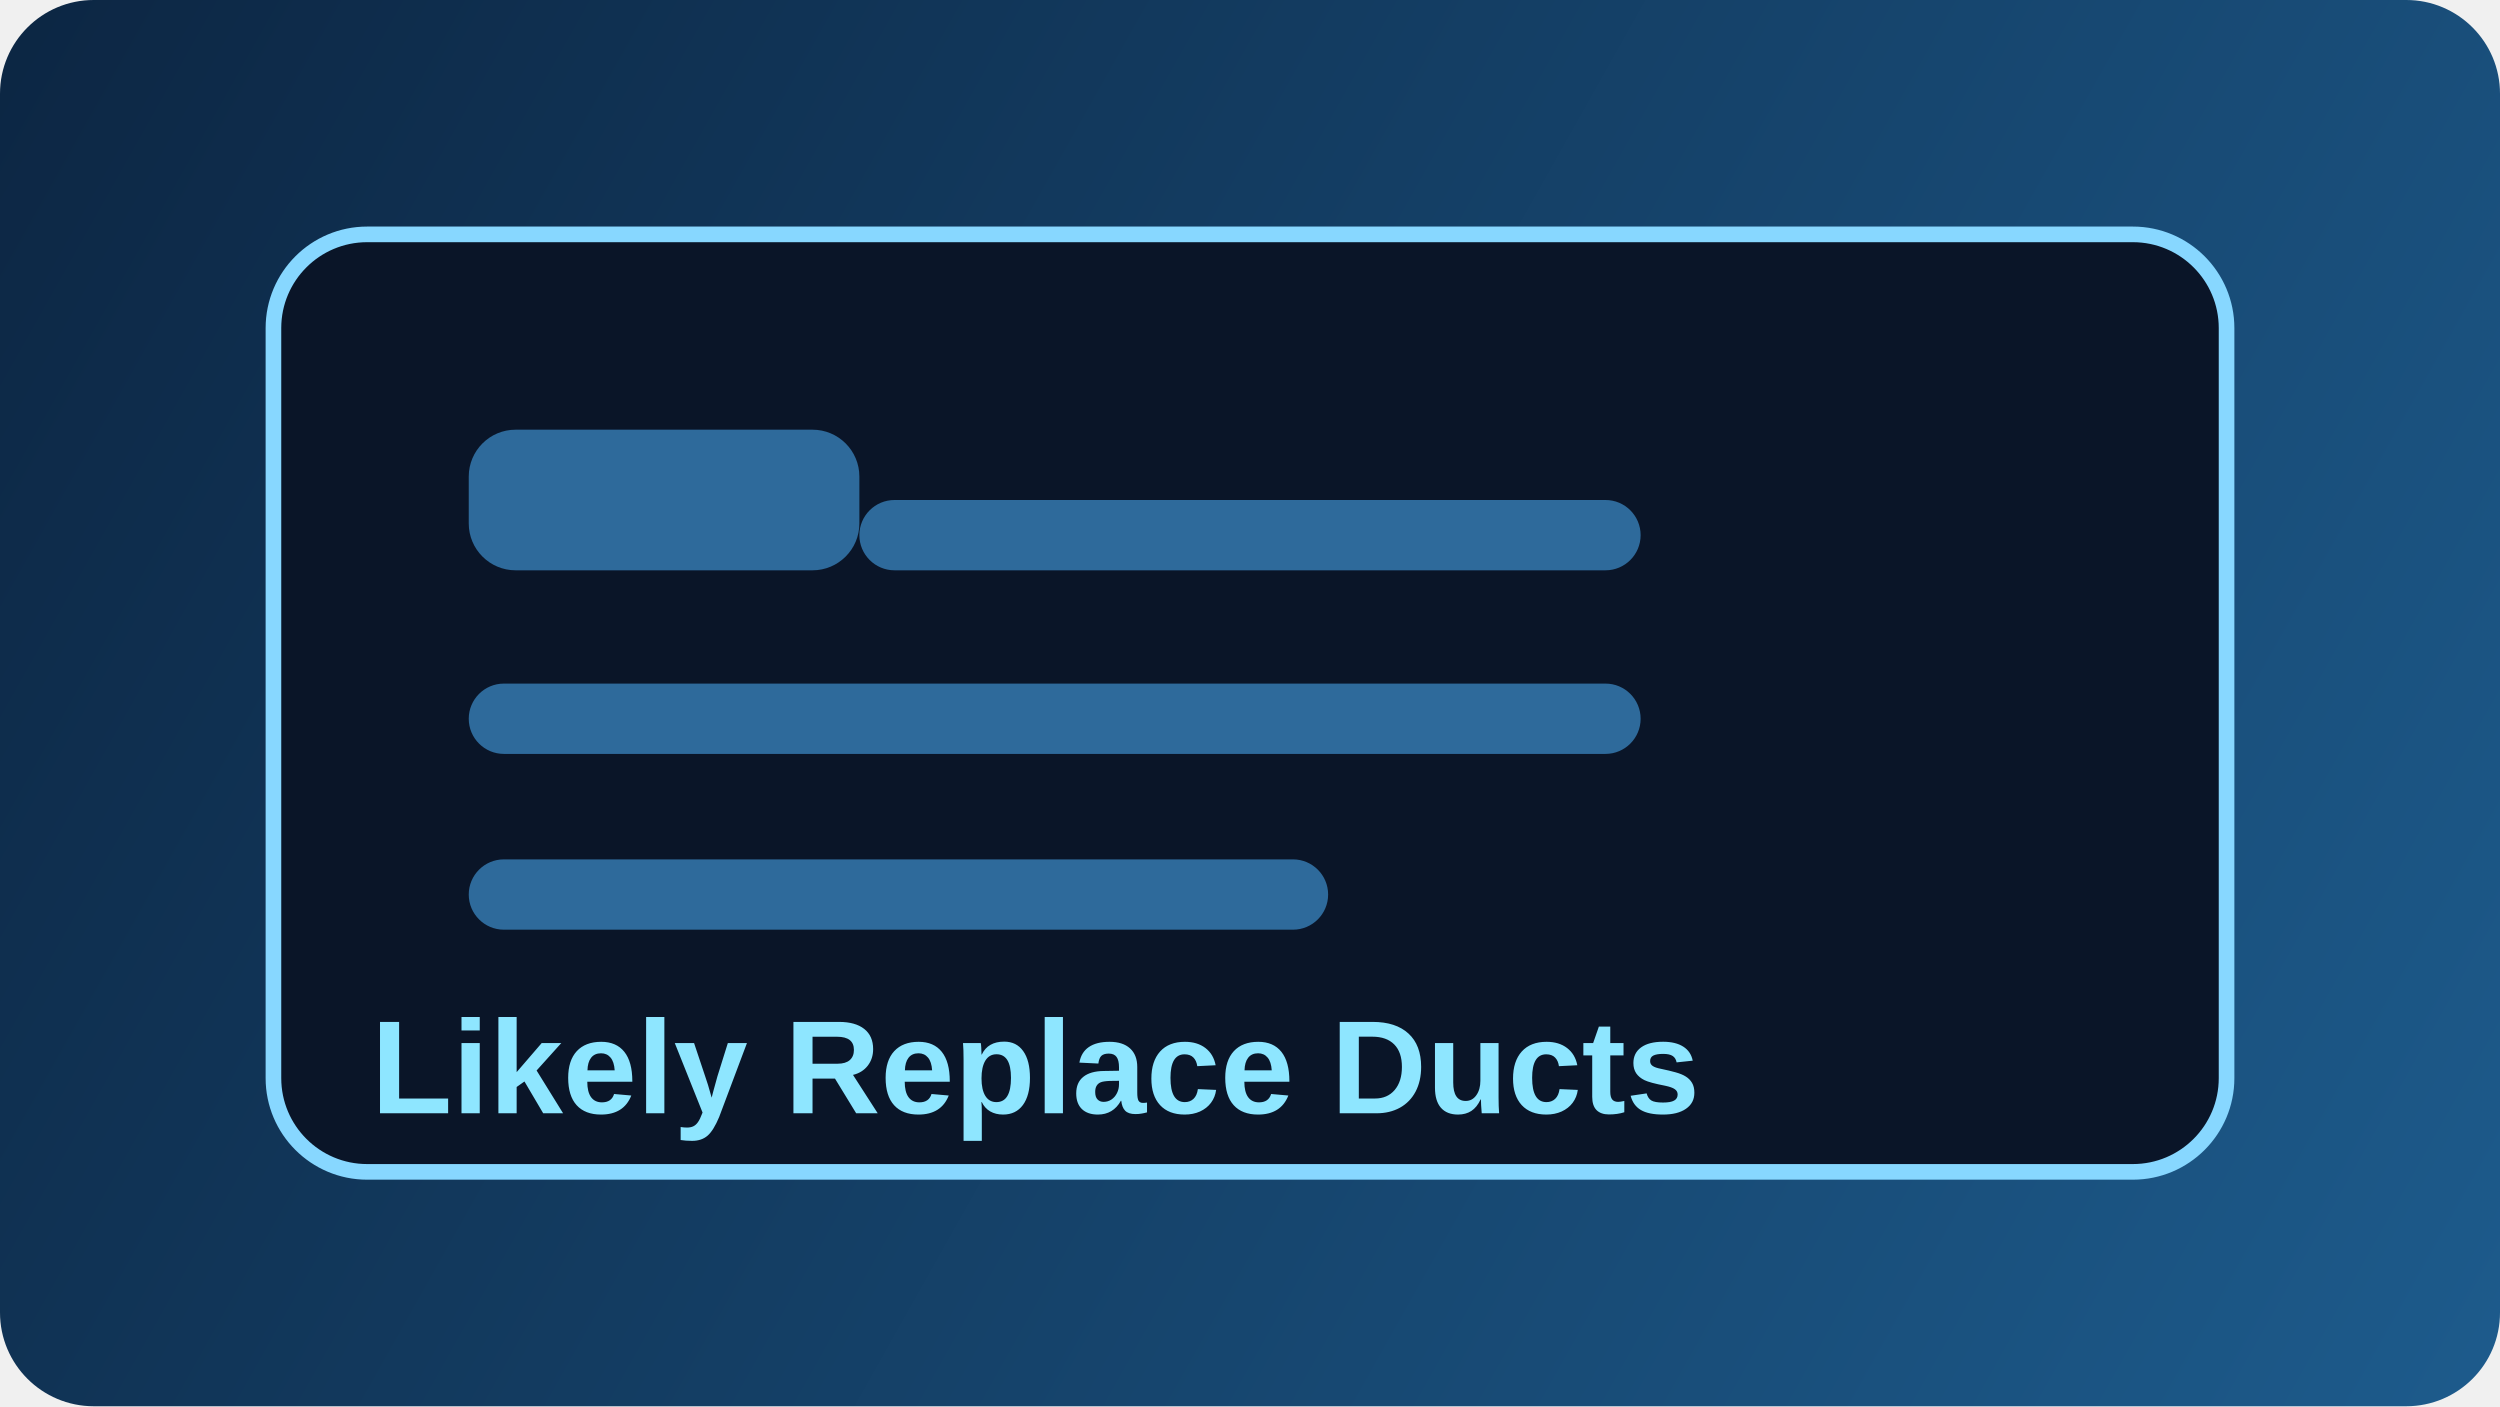
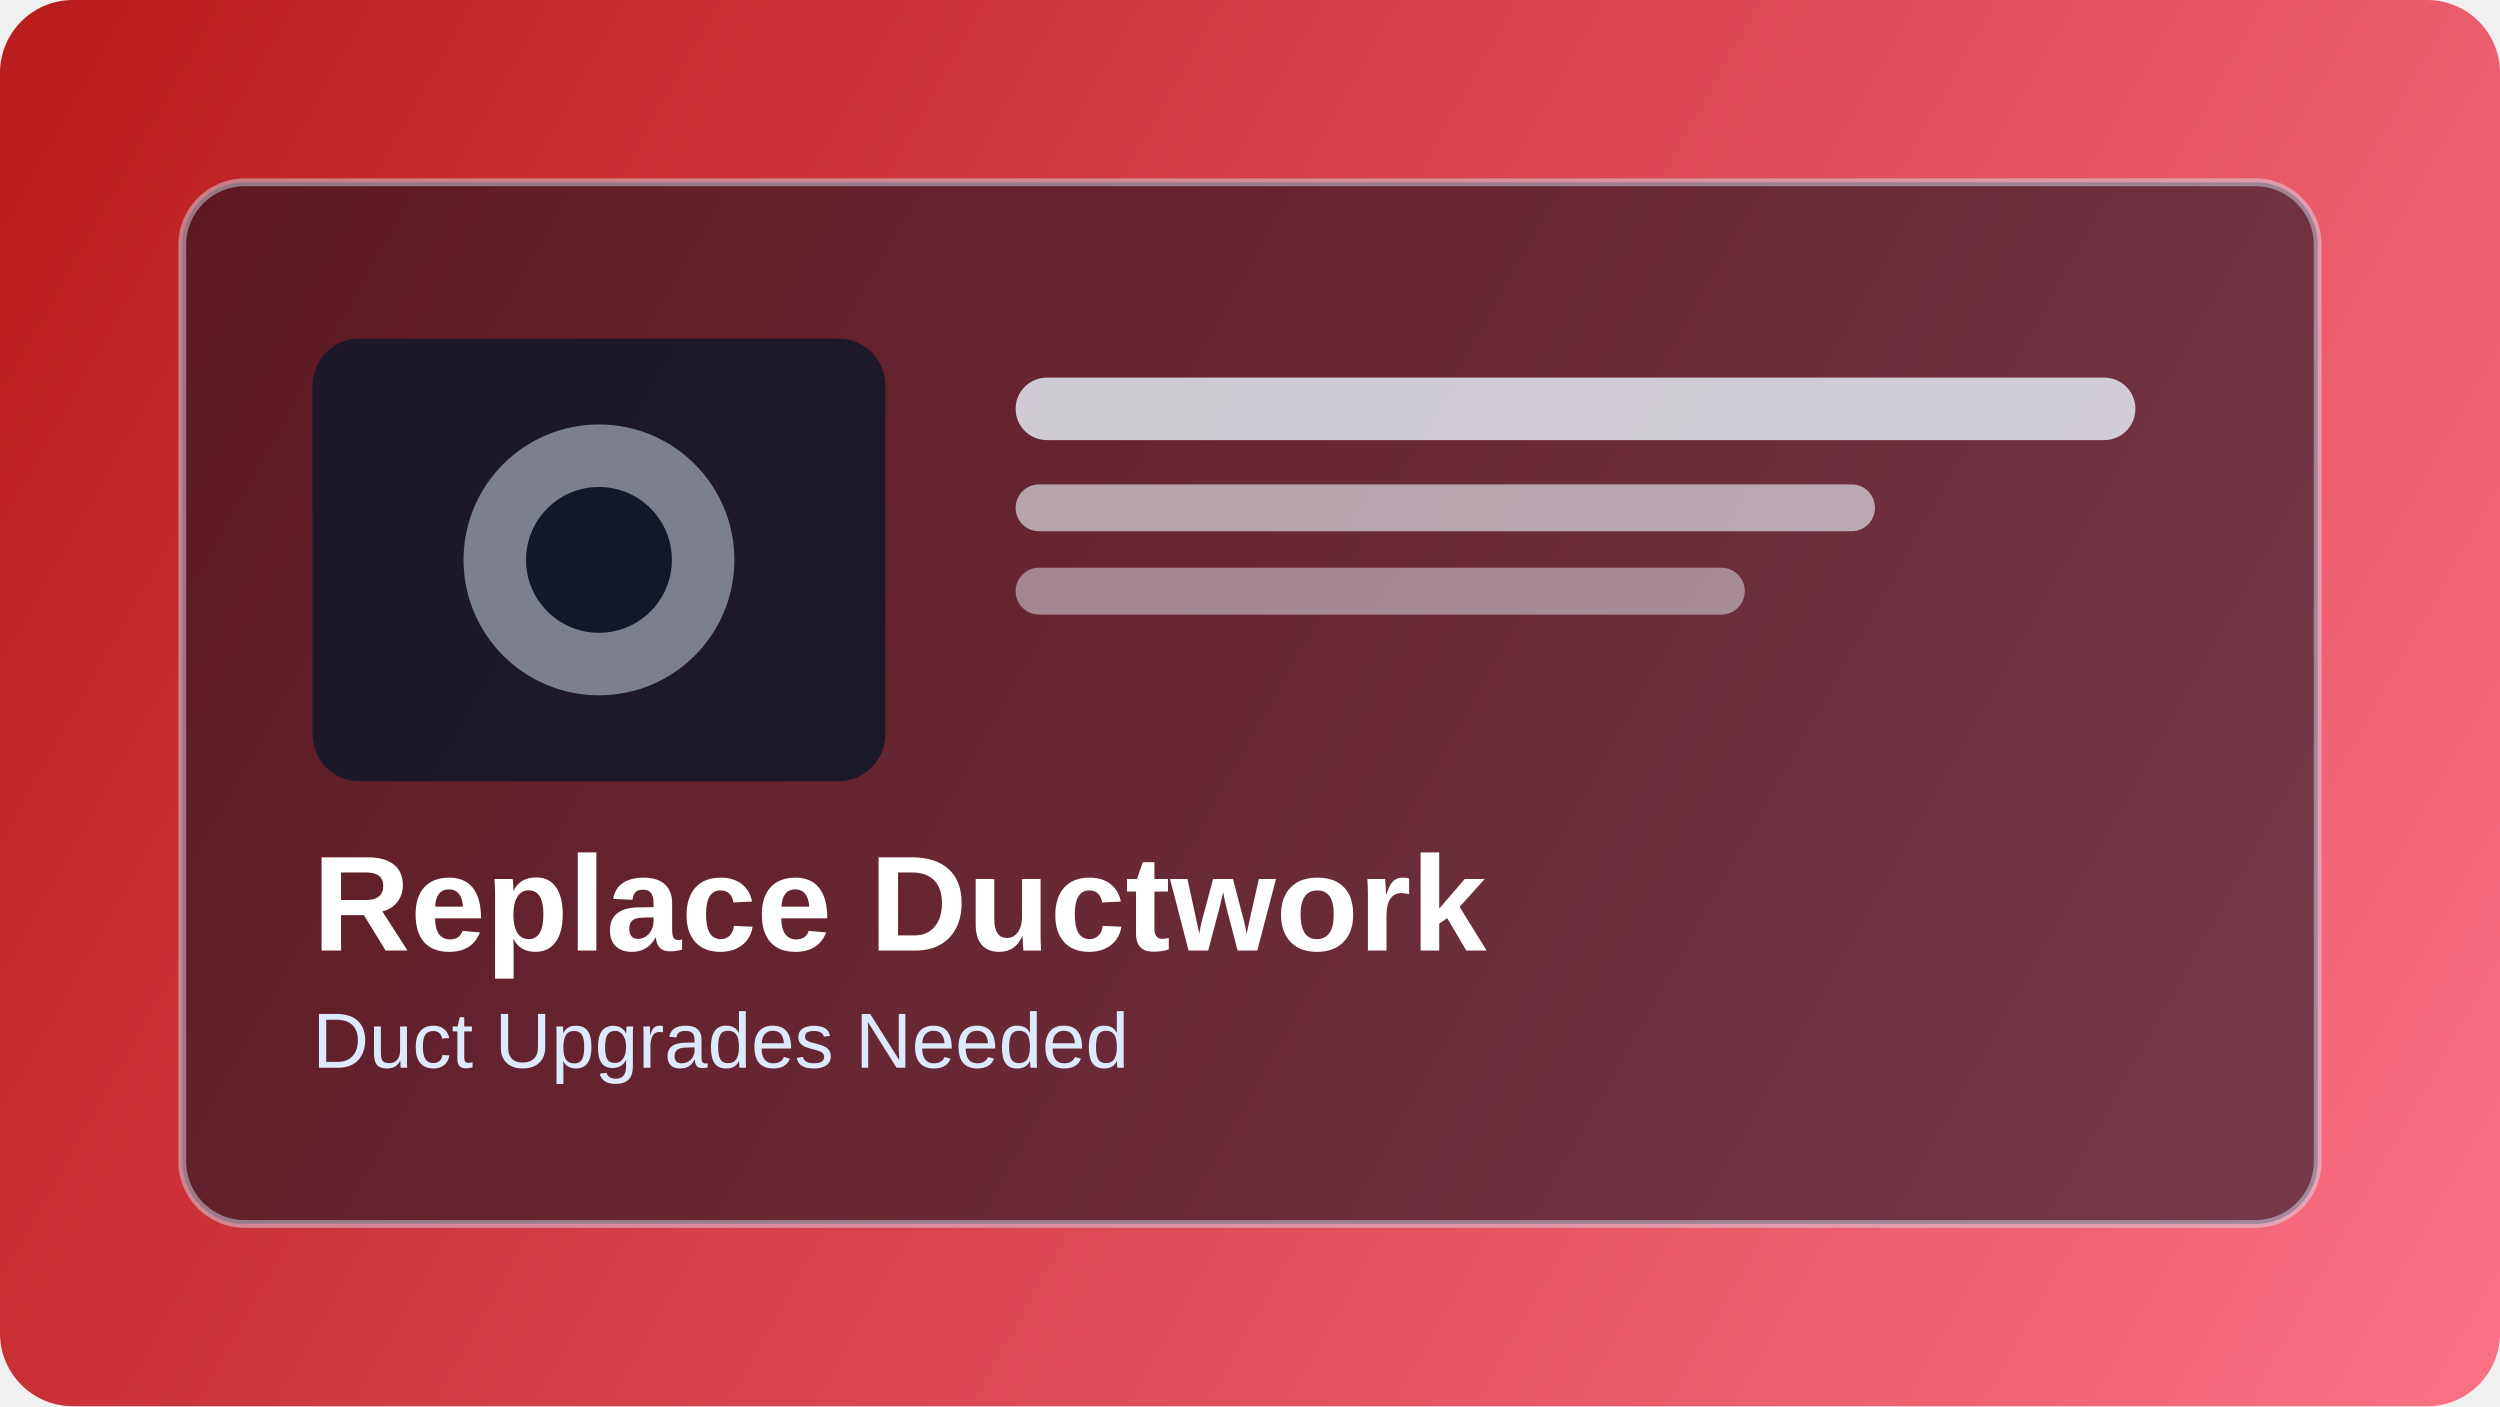
- <svg xmlns="http://www.w3.org/2000/svg" width="640" height="360" viewBox="0 0 640 360" fill="none">
+ <svg xmlns="http://www.w3.org/2000/svg" width="960" height="540" viewBox="0 0 960 540" fill="none">
  <defs>
-     <linearGradient id="g" x1="0" y1="0" x2="640" y2="360" gradientUnits="userSpaceOnUse">
-       <stop stop-color="#0C2643" />
-       <stop offset="1" stop-color="#1D5B8C" />
+     <linearGradient id="bg" x1="0" y1="0" x2="960" y2="540" gradientUnits="userSpaceOnUse">
+       <stop stop-color="#b91c1c" />
+       <stop offset="1" stop-color="#fb7185" />
    </linearGradient>
  </defs>
-   <rect width="640" height="360" rx="24" fill="url(#g)" />
-   <rect x="70" y="60" width="500" height="240" rx="24" fill="#0A1528" stroke="#87D7FF" stroke-width="4" />
-   <rect x="120" y="110" width="100" height="36" rx="12" fill="#2E6A9B" />
-   <rect x="220" y="128" width="200" height="18" rx="9" fill="#2E6A9B" />
-   <rect x="120" y="175" width="300" height="18" rx="9" fill="#2E6A9B" />
-   <rect x="120" y="220" width="220" height="18" rx="9" fill="#2E6A9B" />
-   <text x="95" y="285" fill="#8EE6FF" font-size="34" font-family="Segoe UI,Arial,sans-serif" font-weight="700">Likely Replace Ducts</text>
+   <rect width="960" height="540" rx="28" fill="url(#bg)" />
+   <rect x="70" y="70" width="820" height="400" rx="24" fill="#0b1220" fill-opacity="0.55" stroke="#dbeafe" stroke-opacity="0.45" stroke-width="3" />
+   <rect x="120" y="130" width="220" height="170" rx="18" fill="#111827" fill-opacity="0.85" />
+   <circle cx="230" cy="215" r="52" fill="#9ca3af" fill-opacity="0.75" />
+   <circle cx="230" cy="215" r="28" fill="#111827" />
+   <rect x="390" y="145" width="430" height="24" rx="12" fill="#e2e8f0" fill-opacity="0.85" />
+   <rect x="390" y="186" width="330" height="18" rx="9" fill="#e2e8f0" fill-opacity="0.65" />
+   <rect x="390" y="218" width="280" height="18" rx="9" fill="#e2e8f0" fill-opacity="0.5" />
+   <text x="120" y="365" fill="#ffffff" font-size="52" font-family="Segoe UI, Arial, sans-serif" font-weight="700">Replace Ductwork</text>
+   <text x="120" y="410" fill="#dbeafe" font-size="30" font-family="Segoe UI, Arial, sans-serif" font-weight="500">Duct Upgrades Needed</text>
</svg>
